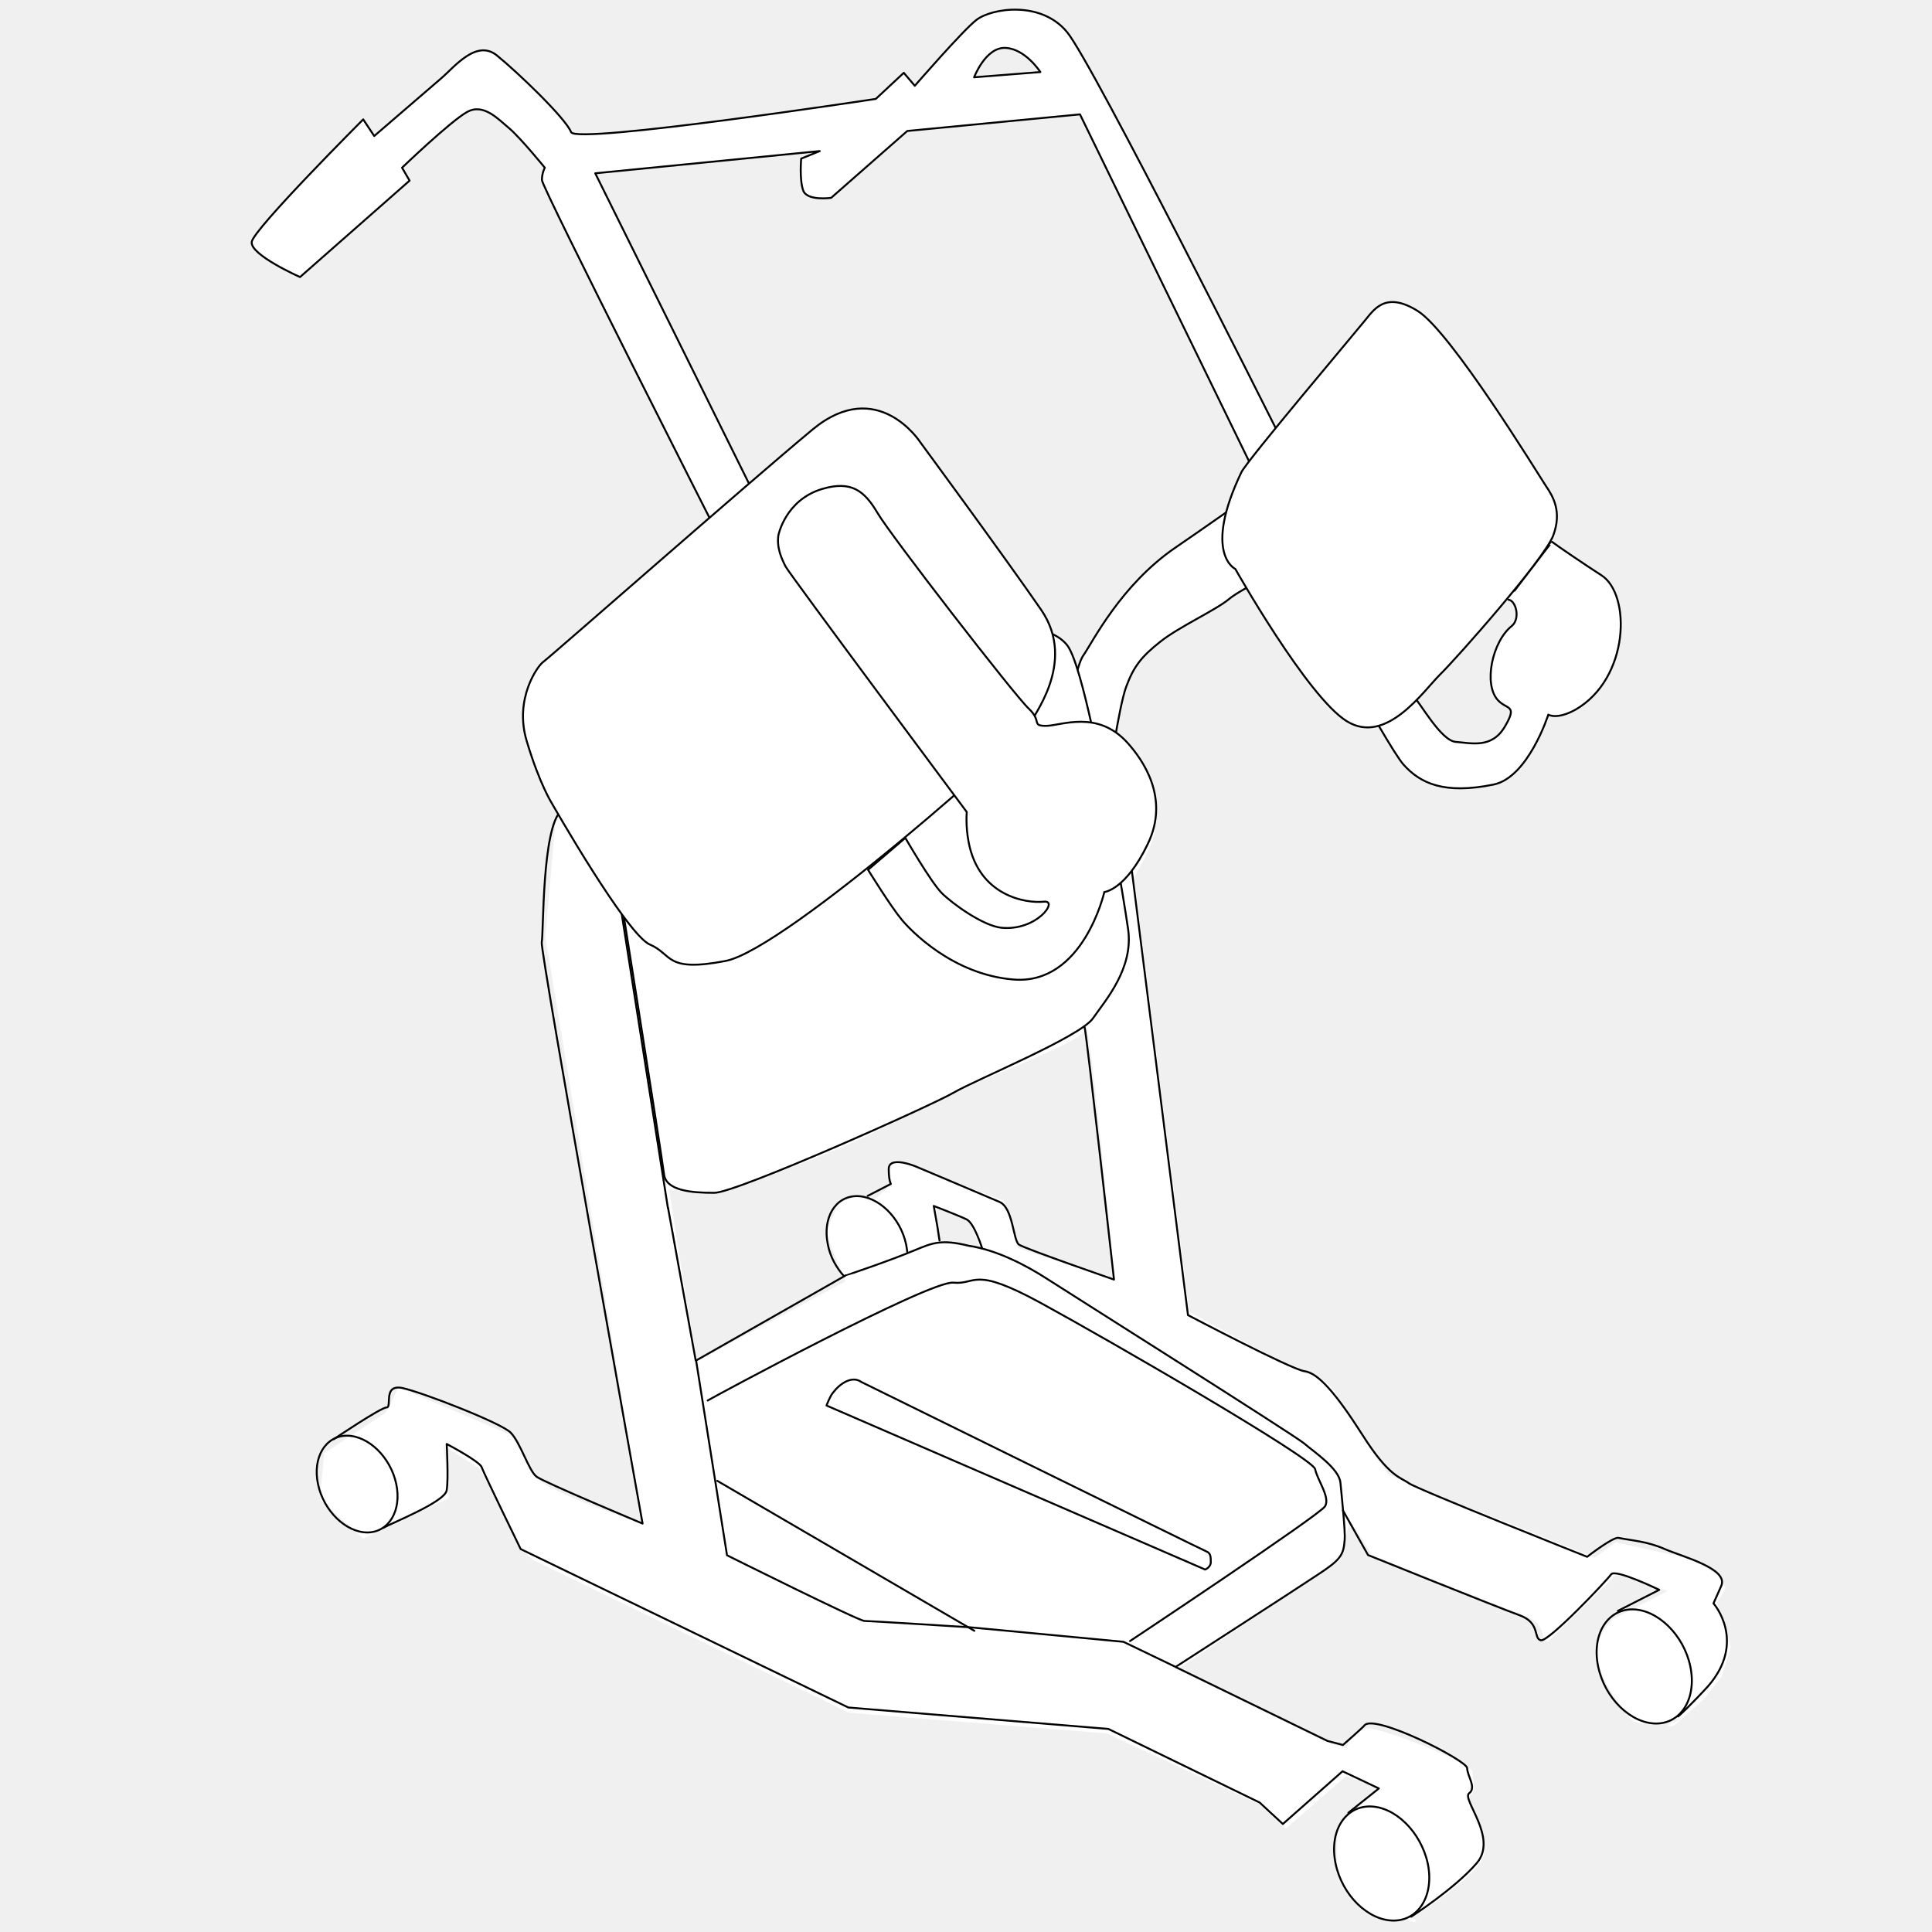
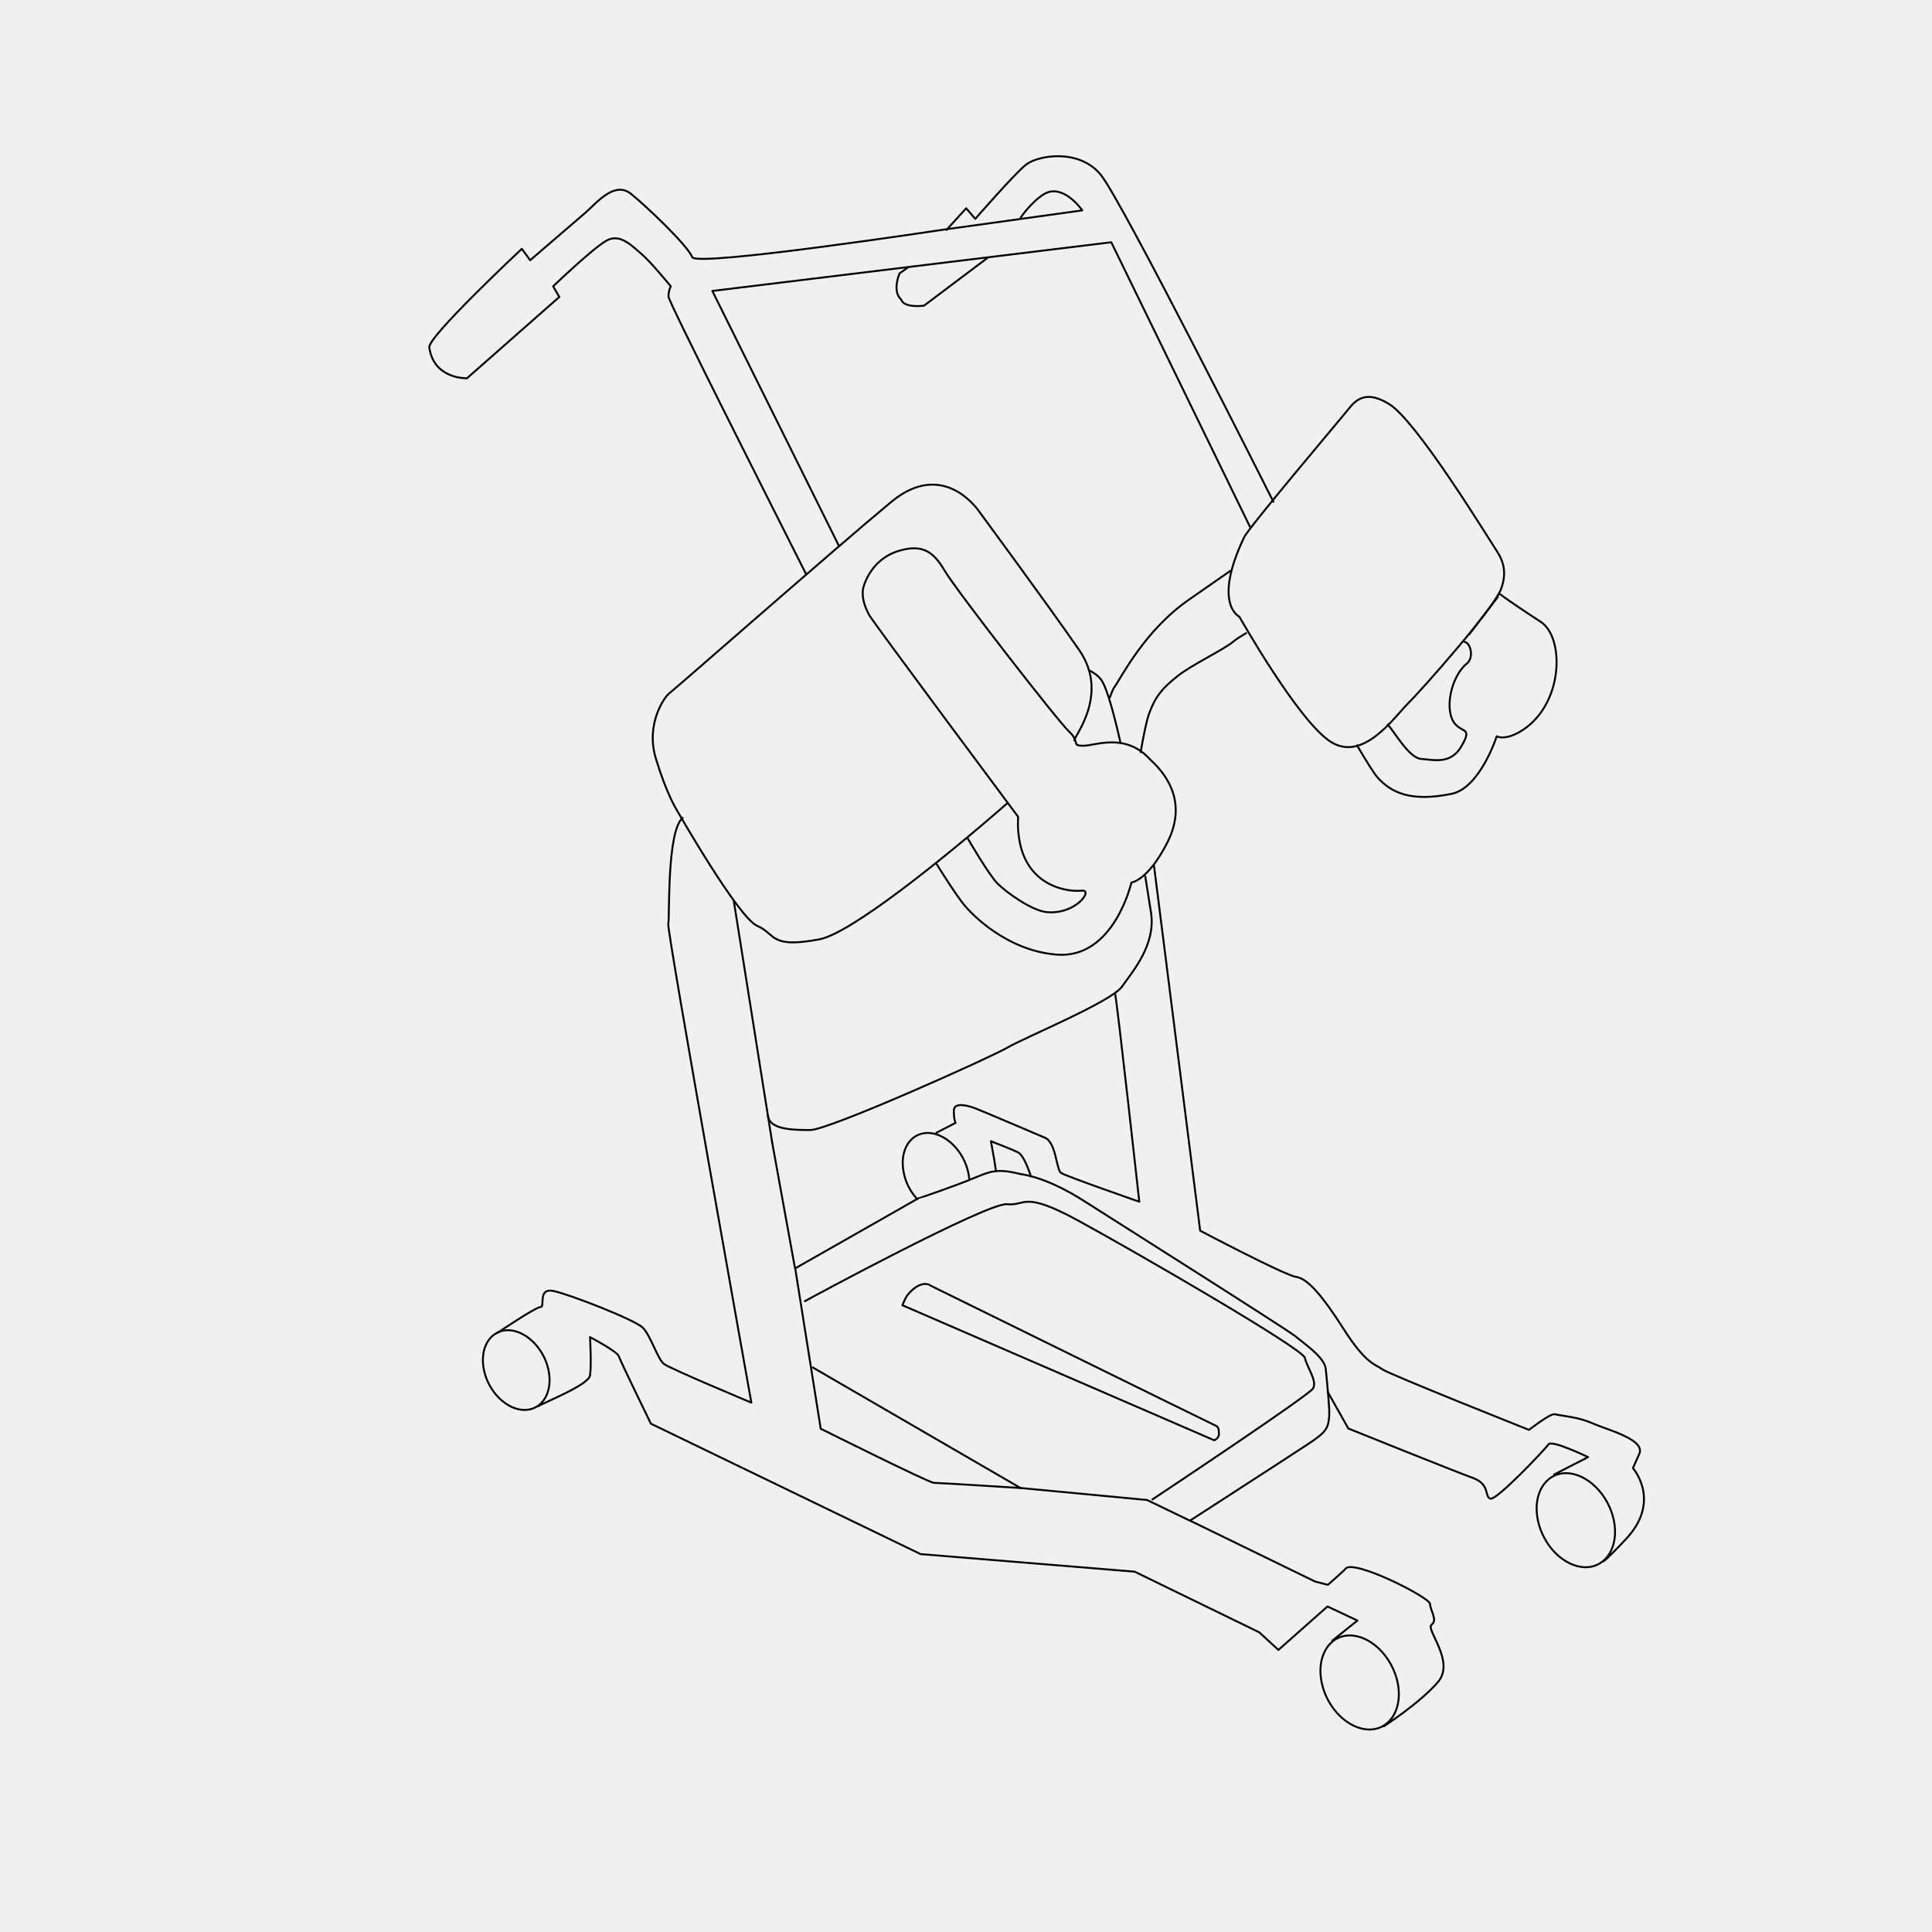
<svg xmlns="http://www.w3.org/2000/svg" version="1.1" id="sta-loop-beugel-svg" x="0px" y="0px" width="1000px" height="1000px" viewBox="0 0 1000 1000" xml:space="preserve">
  <style>
-     #sta-loop-beugel-svg .st0{fill:#FFFFFF;stroke:none;} #sta-loop-beugel-svg .st1{fill:#FFFFFF;stroke:currentColor;stroke-linecap:round;stroke-linejoin:round;stroke-miterlimit:10;} #sta-loop-beugel-svg .st2{fill:none;stroke:currentColor;stroke-linecap:round;stroke-linejoin:round;stroke-miterlimit:10;}
+     #sta-loop-beugel-svg .st0{fill:none;stroke:currentColor;stroke-linecap:round;stroke-linejoin:round;stroke-miterlimit:10;}
  </style>
-   <path class="st0" d="M281.7,344.4l-9.2,14.3l1.2,26.2l14.2,36.1l-5.6,64l50.2,303.5c0,0-56.4-17.9-57.3-26.8 c-0.7-6.6-11.7-19.4-11.7-19.4l-57.2-24.2l-6.6,13.1l-31.9,21l-2.2,23.9l22.5,20.3l44.3-21l-2.8-27.2l18.8,12l21.7,42.1l5.8,5.1 l163.6,79.1L573,897.2l78.8,36.7l13.7,12.6l31.2-27.2l16.6,5.8l-20.6,20c0,0-1.9,16,0.1,22.1c-3.5-16.5,0.6,19.1,14,19.1 s-6.7-17.4-3.2-0.9c2.7,12.6,36.3,5.1,28.2,9.5l-2.9-1.1c0,0,24.8-14.8,36.1-28.1c11.2-13.2-8.4-32.9-4.4-36c4.1-3,1.5-8.6,1.5-12.8 c0-4.1-45.8-22.3-53.9-22.3c-8.1,0-11.2,10.2-11.2,10.2l-8.1-2.1l-79.4-38.6l0,0l84.3-56.8l4.9-20.4l11.7,18.2l-13.2-23.4l13.2,23.4 l79.4,31.6c8,2.9,8.3,7.9,9.1,10.8l2.1,2.4l34.7-34c2.1-3,27.3,7.7,27.3,7.7l-28.5,14.6c-10.3,11.9-13.5,21.7,8.3,50.3 c7.2,9.5,32.1-2.7,25.4,2.4c-10.3,3.5-1.9,2.4-1.9,2.4l15.5-13.7l9.4-12l4.7-15.1l-7.2-23l4.4-7.2l-2.4-6.3l-15.4-9.1l-39.1-8.6 l-10.8,8c0,0-67.5-27.7-70.6-27.7S718.4,763,718.4,763s-21.7-31.1-26.7-41.2c-5-10-17.6-11.2-17.6-11.2l-58.5-31.5l-28.7-225 c0,0,10-16.2,10.9-24.2s-9-21-9-21L573,391 M484.7,640.2c0-2.9-0.1-14.8-0.1-14.8c4.9,1.9,15.4,4.1,17,6.7c1.6,2.6,6,14.7,6,14.7 S484.7,643.1,484.7,640.2z M526.9,646l-7.3-24.5l-55.9-21.4l-3.6,2.7l1.6,10.3l-8.7,7.3l-8.7-1.5l-10.2,3.6l-6.8,15.7l10.4,25 l-76.9,41.2c-1-1.9-14.5-88.8-14.5-88.8s18.3,2.8,21.3,1.5c1.5-0.6,49.7-12,95.1-36.2c46.9-24.9,98.5-40.9,99.1-48.6 c1.3-15.4,15.1,130.2,15.1,130.2L526.9,646z" />
-   <path class="st1" d="M828.8,297.7c-8.1-5.2-22.7-15.1-25.4-17.2c-0.2-0.2-23.1,30-23,29.9c4.1-0.2,6.8,9.7,2.1,13.6 c-10.1,8-14.8,30.1-7.2,38.4c4.7,5.1,10.4,2.2,3.6,13.7c-6.7,11.5-17.4,8.5-25.4,7.9c-7.7-0.6-18.3-20.2-22.2-24 c-3.9-3.9-70.6-137.6-70.6-137.6S565.8,32.9,552.3,16.6c-13.5-16.4-39-12.4-46.9-6.3c-6.9,5.3-31.9,34.1-31.9,34.1l-5.7-6.7 l-14.5,13.5c0,0-155.1,23.6-157.7,17.2c-2.9-7.3-27.8-31.1-38.4-39.7c-10.6-8.6-22,6-28.9,11.9c-9.2,7.9-34.6,29.8-34.6,29.8 l-5.7-8.6c0,0-56.7,56.7-57.7,63.4c-1,6.7,25,18.2,25,18.2l56.7-49.9l-3.9-6.7c0,0,25-24,33.6-28.8c8.6-4.9,16.4,3.9,22.1,8.6 c5.7,4.9,18.2,20.2,18.2,20.2s-1.5,2.6-1.5,6.4c0,3.9,92.8,186.8,92.8,186.8l17.2-24L308.1,89.7l116.2-11.5l-9.6,3.9 c0,0-1,10.6,1,16.4c1.9,5.7,14.5,3.9,14.5,3.9l39.4-34.6l89.4-8.6l94.1,193.1c0,0-36.2,25.4-44.8,31.2 c-28.3,19.4-42.9,49.1-47.6,55.8c-4.9,6.7-14.2,58.2-14.2,58.2l27,7.7c0,0,5.5-39.1,9.4-49.7c3.9-10.6,8-15.7,17.6-23.3 c9.6-7.7,28.8-16.4,35.6-22.1c6.7-5.7,31.7-17.2,31.7-17.2s49.9,93.2,58.7,102.9c8.6,9.6,20.9,15.5,46.5,10.3 c18-3.6,28.4-36.2,28.4-36.2s4.4,2.8,14.1-2.6C843.4,351.2,844.4,307.6,828.8,297.7z M504.2,40c0,0,6-15.8,16.3-15.2 c10.3,0.5,18,12.5,18,12.5L504.2,40z" />
-   <path class="st1" d="M524.3 324.2c0 0 20.5-.5 28.3 10.1 7.7 10.6 18.8 72.6 18.8 72.6s9.6 53.8 12.5 74c2.9 20.2-11.5 36.6-18.2 46.2-6.7 9.6-60.5 31.7-72 38.4s-112.5 51.9-124 51.9-25-1-26-9.6c-1-8.6-26-166.3-26-166.3S511.8 322.3 524.3 324.2zM642.5 244.5c3-6.2 58.7-72 63.4-77.9 4.9-5.7 10.6-16.4 27.8-5.7 17.2 10.6 62.4 84.5 66.3 90.4 3.9 5.7 8.6 13.5 3.9 26-4.9 12.5-49.9 63.4-58.7 72-8.6 8.6-27.8 36.6-48.1 24-20.3-12.5-57.7-78.8-57.7-78.8S622.4 286.7 642.5 244.5z" />
-   <path class="st2" d="M868.6 888.4c5.1-4.3 15.3-15.4 15.3-15.4 20.5-23.3 3-43.1 3-43.1s0 0 4-9c4-9-20-15.1-29.2-19.1-9-4-17-4.4-24-5.8-2.8-.6-16.2 9.8-16.2 9.8s-88.3-35.1-92.3-38.1c-4-3-10.1-3-24-25-14.1-22.1-23.1-32.1-30.1-33-7-1-60.2-29-60.2-29l-29-229.6M172.8 744.9c0 0 24.3-16.4 27.3-16.4s-2.1-12 8-10.1c10.1 2.1 51.3 18.1 56.2 23.1 5 5 9.4 19.8 13.4 22.8 4 3 54.9 24.3 54.9 24.3s-53.2-296.9-52.2-300.9c1-4 0-59.2 10.1-68.1l30.1 45.8 25.1 159.8M739 964.5c3.4 16.3-4.5 29.5-17.6 29.6-13.2 0-26.7-13.1-30.1-29.5-3.4-16.3 4.5-29.5 17.6-29.6C722 935 735.4 948.1 739 964.5z" />
-   <path class="st2" d="M874.9 862.5c3.4 16.3-4.5 29.5-17.6 29.6-13.2 0-26.7-13.1-30.1-29.5-3.4-16.3 4.5-29.5 17.6-29.6C857.9 833 871.5 846.2 874.9 862.5zM205.1 768.1c2.9 13.8-3.8 25-14.9 25.1-11.2 0-22.7-11.2-25.6-25-2.9-13.8 3.8-25 14.9-25.1C190.7 743.1 202.2 754.3 205.1 768.1zM436.9 660.6c-4-4.4-7.2-10.1-8.4-16.4-2.9-13.8 3.8-25 14.9-25.1 11.2 0 22.7 11.2 25.6 25 .2 1.3.5 2.7.6 3.9" />
-   <path class="st2" d="M697.9,938.3l15.8-12.6l-18.8-8.9L664,944.1l-12-11.1l-78.3-38.1l-134.6-11.1l-169.6-82 c0,0-19.2-39.4-20.2-42.4c-1-3-18.1-12-18.1-12s1,18.1,0,24c-1,6.1-28.4,16.8-32.7,19.4" />
-   <path class="st2" d="M608.8 863l78.3 38.1 8 2.1c0 0 10.3-9 11.1-10.1 4.9-6.4 53.2 18.1 53.2 22.1s5 10.1 1 13c-4 3 15.1 23.1 4 36.1-11.1 13-34 27.8-34 27.8M837.4 833.8l21.4-10.9c0 0-22.8-11.1-24.9-8-2.1 3-32.4 35.1-36.4 34.1s0-9-11.1-13c-11.1-4-78.3-31.1-78.3-31.1l-13-23.1M486.3 642.1c-.7-5-1.1-7.4-3-17.9 0 0 13 5 17.1 7 4 2.1 8 15.1 8 15.1" />
-   <path class="st2" d="M561.4 531.7c1.3 5.8 15.2 130.6 15.2 130.6s-46.2-16-49.2-18.1c-3-2.1-3-19.1-10.1-22.1-7-3-40-17-43.7-18.5-3.8-1.5-13.6-4.5-13.6 1.5s1.1 7.7 1.1 7.7l-12 6.2M360.1 704.2L345.8 625.3M501.4 644.8c14.8 2.2 30.1 10.4 40.2 16.9 10.2 6.6 128.3 81.1 133.4 85.4 5.1 4.4 18.1 13 18.8 20.3s2.6 25.4 2.2 29.6c-.6 8.1-2.1 10.3-14.3 18.3-16 10.6-73.2 47.5-73.2 47.5l-27-13-79.3-7.5c0 0-51.9-3.3-54.8-3.3s-71.1-34-71.1-34l-16-100.8 77.5-44.1c.2.1 23.9-8 35.7-13C482.3 643.5 486.9 641.2 501.4 644.8" />
-   <path class="st2" d="M366.3 724.9c1.2-.9 114.9-62.2 127.1-61s9.7-8.9 45.1 10.4 140.9 80.3 142.2 86.1c1.2 5.8 8 14.7 5.1 19.3-2.9 4.6-100.9 69.7-100.9 69.7M504.3 844.1L371.3 766.5" />
-   <path class="st2" d="M445.8,715.3c0,0,176.7,87,178.8,87.8c2.1,0.9,2.1,2.9,2.1,5.5s-2.9,3.8-2.9,3.8l-196-84.9 c0,0,1.8-4.9,3.4-6.7C434.8,716,441.1,711.9,445.8,715.3z" />
-   <path class="st1" d="M285.7,415.9c0,0,38.7,67.9,50.7,73c11.9,5.1,7.7,14.5,39.1,8.5c31.5-6,159-119.8,158.1-123.2 c-0.5-2.1,24.5-30.9,5.2-58.7c-19.2-27.8-62.4-86.5-62.4-86.5s-22.1-34.6-55.8-6.7C387,250.2,284.1,340.6,281.3,342.5 c-2.9,1.9-15.4,19.2-8.6,41.3C279.3,405.9,285.7,415.9,285.7,415.9z" />
-   <path class="st1" d="M402.9,277c0,0,3.6-18.2,22.6-23.9c15.1-4.5,21.9,0.9,28.7,12.4c6.7,11.5,71.3,94.9,78.3,101.3 c7,6.6,1.2,8.9,8.9,8.9s26.6-8.6,42.3,8.9c7.5,8.4,22,28.2,10.4,52.2c-11.5,24-22.5,24.9-22.5,24.9s-10.9,48.2-47,45.3 c-31.7-2.6-53.4-25.6-57.8-30.9c-5.7-6.8-17.5-25.9-17.5-25.9l19.3-16.5c0,0,13.1,22.7,18.8,28.5c5.7,5.7,21.5,17,30.9,18 c18.3,1.8,29.8-14.3,22.1-13.5c-9.4,1-33.6-2.9-39-30.6c-1.7-8.7-1-15.8-1-15.8s-91.8-123.2-93.8-127.1 C404.7,289.4,401.9,283.7,402.9,277z" />
+   <path class="st0" d="M702.4 385.8c4.9 8.3 8.8 14.6 10.6 16.6 7.1 7.9 17.2 12.8 38.3 8.5 14.8-3 23.4-29.8 23.4-29.8s3.6 2.3 11.6-2.1c23.1-13.1 23.9-49 11.1-57.2-6.7-4.3-18.7-12.4-20.9-14.2-.2-.2-19 24.7-18.9 24.6 3.4-.2 5.6 8 1.7 11.2-8.3 6.6-12.2 24.8-5.9 31.6 3.9 4.2 8.6 1.8 3 11.3-5.5 9.5-14.3 7-20.9 6.5-6.3-.5-14-14.5-17.2-17.7M590.4 389.3c1.4-8.1 3-16.2 4.4-20 3.2-8.7 6.6-12.9 14.5-19.2 7.9-6.3 23.7-13.5 29.3-18.2 1.4-1.2 3.7-2.6 6.4-4.2M636.8 295.5c-8.3 5.8-17.5 12.2-21 14.6-23.3 16-35.3 40.4-39.2 45.9-.6.9-1.3 2.6-2.1 4.9M434.1 282.3l-65.4-131.7 206.5-25.2L647 272.7M527.9 113.4c.8-2 9.3-12.6 15.2-14.1 9-2.2 17.1 9.6 17.1 9.6l-72.1 10c0 0-127.7 19.4-129.8 14.2-2.4-6-22.9-25.6-31.6-32.7s-18.1 4.9-23.8 9.8c-7.6 6.5-28.5 24.5-28.5 24.5l-4.3-5.9c0 0-48.7 45.5-47.9 51 2.3 16.6 19.5 16 19.5 16l47.8-42.1-3.2-5.5c0 0 20.6-19.8 27.7-23.7 7.1-4 13.5 3.2 18.2 7.1 4.7 4 15 16.6 15 16.6s-1.2 2.1-1.2 5.3c0 2.7 54.3 110.1 71.3 143.8M659.1 259.7c0 0-78.3-155.9-89.4-169.3-11.1-13.5-32.1-10.2-38.6-5.2-5.7 4.4-26.3 28.1-26.3 28.1l-4.7-5.5L489.9 119M592.8 453.7c1.2 7.4 2.3 14.3 3 18.9 2.4 16.6-9.5 30.1-15 38-5.5 7.9-49.8 26.1-59.3 31.6s-92.6 42.7-102.1 42.7-21.1-.3-21.9-7.4M563.6 346.9c2.5 1.2 4.8 2.8 6.4 5 3.1 4.3 6.9 19 10 32.7" />
+   <path class="st0" d="M644 278c2.5-5.1 48.3-59.3 52.2-64.1 4-4.7 8.7-13.5 22.9-4.7 14.2 8.7 51.4 69.6 54.6 74.4 3.2 4.7 7.1 11.1 3.2 21.4-4 10.3-41.1 52.2-48.3 59.3-7.1 7.1-22.9 30.1-39.6 19.8s-47.5-64.9-47.5-64.9S627.4 312.8 644 278zM830.1 808.1c4.2-3.5 12.6-12.7 12.6-12.7 16.9-19.2 2.5-35.5 2.5-35.5s0 0 3.3-7.4-16.5-12.4-24-15.7c-7.4-3.3-14-3.6-19.8-4.8-2.3-.5-13.3 8.1-13.3 8.1s-72.7-28.9-76-31.4-8.3-2.5-19.8-20.6c-11.6-18.2-19-26.4-24.8-27.2S621.2 637 621.2 637l-23.9-189M379.8 466.3l19.9 125.2M257.3 690c0 0 20-13.5 22.5-13.5s-1.7-9.9 6.6-8.3c8.3 1.7 42.2 14.9 46.3 19s7.7 16.3 11 18.8 45.2 20 45.2 20-43.8-244.4-43-247.7-.9-47.6 7.4-55M723.4 870.8c2.8 13.4-3.7 24.3-14.5 24.4-10.9 0-22-10.8-24.8-24.3-2.8-13.4 3.7-24.3 14.5-24.4C709.4 846.5 720.5 857.3 723.4 870.8z" />
+   <path class="st0" d="M835.3 786.8c2.8 13.4-3.7 24.3-14.5 24.4-10.9 0-22-10.8-24.8-24.3-2.8-13.4 3.7-24.3 14.5-24.4C821.3 762.5 832.5 773.4 835.3 786.8zM283.9 709.1c2.4 11.4-3.1 20.6-12.3 20.7-9.2 0-18.7-9.2-21.1-20.6s3.1-20.6 12.3-20.7C272 688.5 281.5 697.7 283.9 709.1zM474.7 620.6c-3.3-3.6-5.9-8.3-6.9-13.5-2.4-11.4 3.1-20.6 12.3-20.7 9.2 0 18.7 9.2 21.1 20.6.2 1.1.4 2.2.5 3.2" />
+   <path class="st0" d="M689.6,849.2l13-10.4l-15.5-7.3L661.7,854l-9.9-9.1l-64.5-31.4l-110.8-9.1l-139.6-67.5 c0,0-15.8-32.4-16.6-34.9s-14.9-9.9-14.9-9.9s0.8,14.9,0,19.8c-0.8,5-23.4,13.8-26.9,16" />
+   <path class="st0" d="M616.2 787.2l64.5 31.4 6.6 1.7c0 0 8.5-7.4 9.1-8.3 4-5.3 43.8 14.9 43.8 18.2s4.1 8.3.8 10.7c-3.3 2.5 12.4 19 3.3 29.7-9.1 10.7-28 22.9-28 22.9M804.4 763.2l17.6-9c0 0-18.8-9.1-20.5-6.6s-26.7 28.9-30 28.1c-3.3-.8 0-7.4-9.1-10.7s-64.5-25.6-64.5-25.6l-10.7-19M515.4 605.4c-.6-4.1-.9-6.1-2.5-14.7 0 0 10.7 4.1 14.1 5.8 3.3 1.7 6.6 12.4 6.6 12.4" />
+   <path class="st0" d="M577.2 514.5c1.1 4.8 12.5 107.5 12.5 107.5s-38-13.2-40.5-14.9-2.5-15.7-8.3-18.2-32.9-14-36-15.2-11.2-3.7-11.2 1.2.9 6.3.9 6.3l-9.9 5.1M411.5 656.5L399.7 591.5M527.8 607.6c12.2 1.8 24.8 8.6 33.1 13.9 8.4 5.4 105.6 66.8 109.8 70.3 4.2 3.6 14.9 10.7 15.5 16.7s2.1 20.9 1.8 24.4c-.5 6.7-1.7 8.5-11.8 15.1-13.2 8.7-60.3 39.1-60.3 39.1l-22.2-10.7-65.3-6.2c0 0-42.7-2.7-45.1-2.7s-58.5-28-58.5-28l-13.2-83 63.8-36.3c.2.1 19.7-6.6 29.4-10.7C512.1 606.5 515.9 604.6 527.8 607.6" />
+   <path class="st0" d="M416.6 673.5c1-.7 94.6-51.2 104.6-50.2s8-7.3 37.1 8.6 116 66.1 117.1 70.9c1 4.8 6.6 12.1 4.2 15.9-2.4 3.8-83.1 57.4-83.1 57.4M528.4 770.3L420.7 707.8" />
+   <path class="st0" d="M482 665.6c0 0 145.5 71.6 147.2 72.3s1.7 2.4 1.7 4.5-2.4 3.1-2.4 3.1l-161.4-69.9c0 0 1.5-4 2.8-5.5C473 666.2 478.2 662.8 482 665.6zM556.1 383.2c-.4-1.7 18.4-23.8 2.5-46.7-15.8-22.9-51.4-71.2-51.4-71.2s-18.2-28.5-45.9-5.5c-27.7 22.9-112.4 97.3-114.7 98.9-2.4 1.6-12.7 15.8-7.1 34 5.5 18.2 10.7 26.4 10.7 26.4s31.9 55.9 41.7 60.1c9.8 4.2 6.3 11.9 32.2 7 16.3-3.1 64.1-41.5 97-70.2" />
+   <path class="st0" d="M500.8 433.8c0 0 10.8 18.7 15.5 23.5 4.7 4.7 17.7 14 25.4 14.8 15.1 1.5 24.5-11.8 18.2-11.1-7.7.8-27.7-2.4-32.1-25.2-1.4-7.2-.8-13-.8-13s-75.6-101.4-77.2-104.6-3.9-7.9-3.1-13.4c0 0 3-15 18.6-19.7 12.4-3.7 18 .7 23.6 10.2 5.5 9.5 58.7 78.1 64.5 83.4 5.8 5.4 1 7.3 7.3 7.3s21.9-7.1 34.8 7.3c10 9.1 18.6 23.5 8.6 43-10 19.6-18.5 20.5-18.5 20.5s-9 39.7-38.7 37.3c-26.1-2.1-44-21.1-47.6-25.4-4.7-5.6-14.4-21.3-14.4-21.3M470 138.4l-4.4 3.1c0 0-4 9.1.8 13.5 1.6 4.7 11.9 3.2 11.9 3.2l32.8-24.7" />
</svg>
